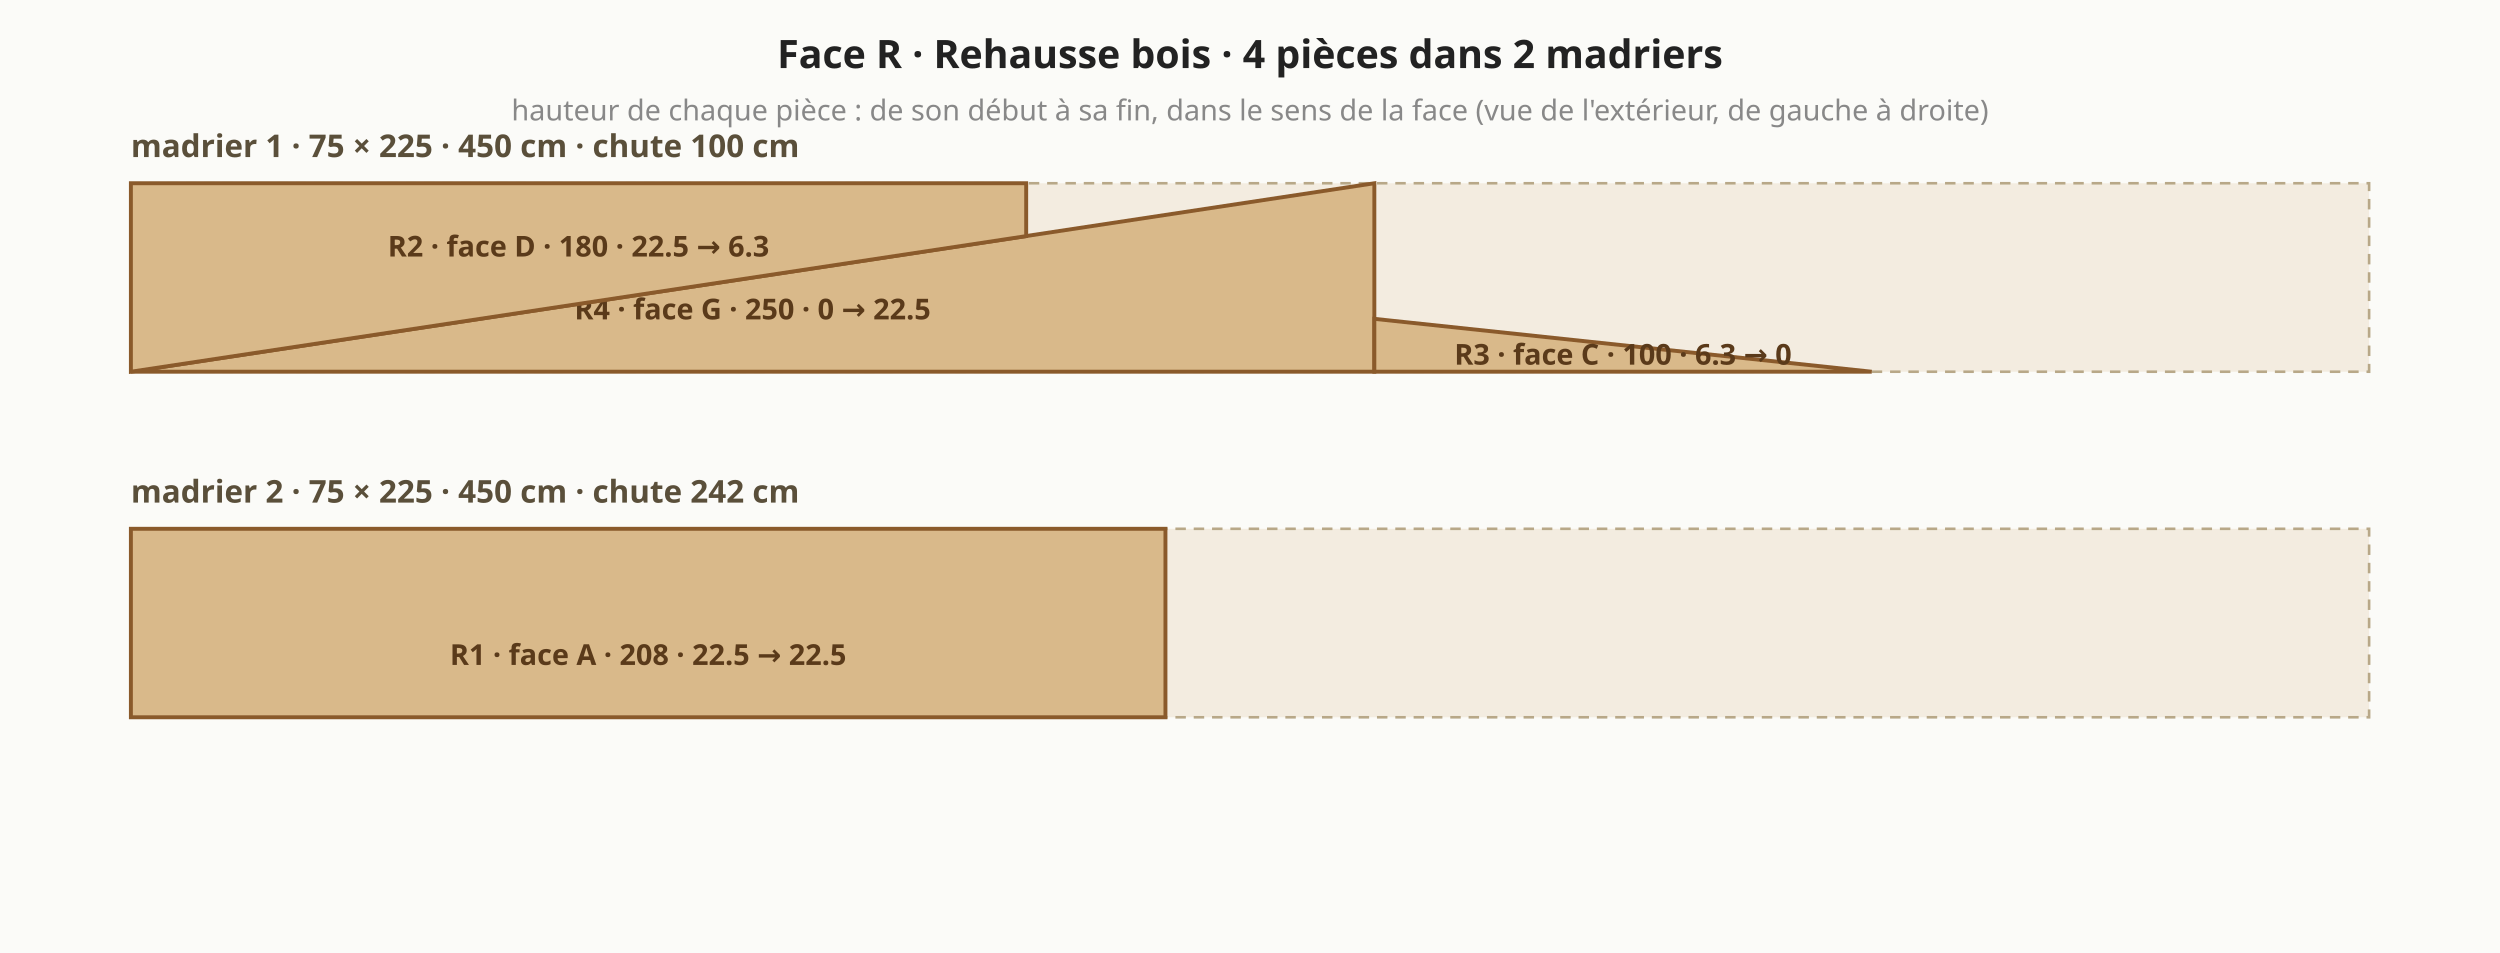
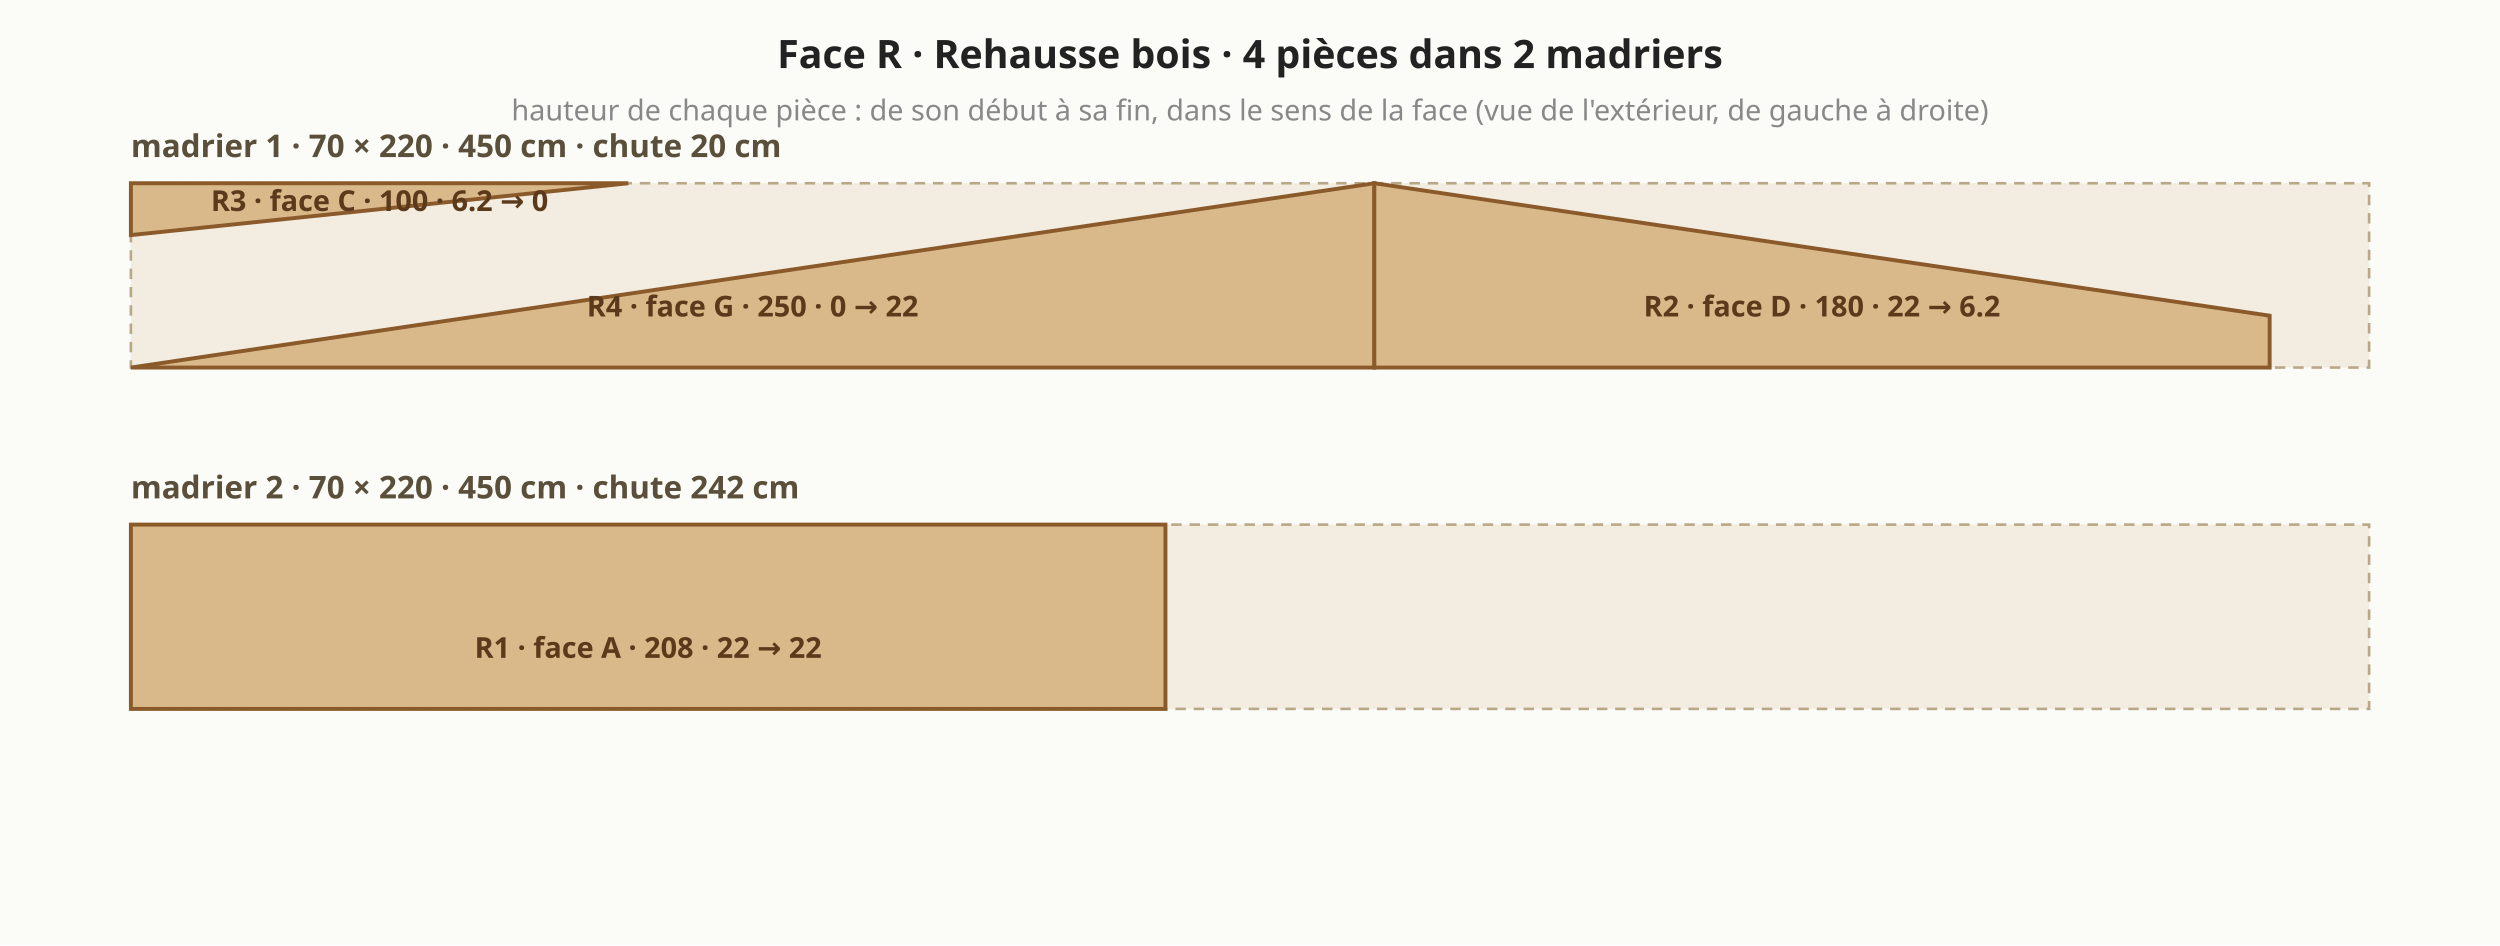
- <svg xmlns="http://www.w3.org/2000/svg" viewBox="0 0 955 364" font-family="system-ui,sans-serif" font-size="13">
-   <rect width="955" height="364" fill="#fbfbf8" />
-   <text x="50.0" y="60.0" text-anchor="start" fill="#5a4f3a" font-size="12" font-weight="bold">madrier 1 · 75 × 225 · 450 cm · chute 100 cm</text>
-   <polygon points="50.0,142.0 905.0,142.0 905.0,70.0 50.0,70.0" fill="#f3ece0" stroke="#b8a888" stroke-width="1" stroke-dasharray="4 3" />
-   <polygon points="50.0,142.0 525.0,142.0 525.0,70.0 50.0,142.0" fill="#d9b98a" stroke="#8a5a2b" stroke-width="1.5" />
-   <text x="287.5" y="122.0" text-anchor="middle" fill="#5a3a1a" font-size="11" font-weight="bold">R4 · face G · 250 · 0 → 22.5</text>
-   <polygon points="50.0,70.0 392.0,70.0 392.0,90.2 50.0,142.0" fill="#d9b98a" stroke="#8a5a2b" stroke-width="1.5" />
-   <text x="221.0" y="98.0" text-anchor="middle" fill="#5a3a1a" font-size="11" font-weight="bold">R2 · face D · 180 · 22.5 → 6.3</text>
-   <polygon points="525.0,142.0 715.0,142.0 715.0,142.0 525.0,121.8" fill="#d9b98a" stroke="#8a5a2b" stroke-width="1.5" />
-   <text x="620.0" y="139.3" text-anchor="middle" fill="#5a3a1a" font-size="11" font-weight="bold">R3 · face C · 100 · 6.3 → 0</text>
-   <text x="50.0" y="192.0" text-anchor="start" fill="#5a4f3a" font-size="12" font-weight="bold">madrier 2 · 75 × 225 · 450 cm · chute 242 cm</text>
-   <polygon points="50.0,274.0 905.0,274.0 905.0,202.0 50.0,202.0" fill="#f3ece0" stroke="#b8a888" stroke-width="1" stroke-dasharray="4 3" />
-   <polygon points="50.0,274.0 445.2,274.0 445.2,202.0 50.0,202.0" fill="#d9b98a" stroke="#8a5a2b" stroke-width="1.5" />
-   <text x="247.6" y="254.0" text-anchor="middle" fill="#5a3a1a" font-size="11" font-weight="bold">R1 · face A · 208 · 22.5 → 22.5</text>
+ <svg xmlns="http://www.w3.org/2000/svg" viewBox="0 0 955 361" font-family="system-ui,sans-serif" font-size="13">
+   <rect width="955" height="361" fill="#fbfbf8" />
+   <text x="50.0" y="60.0" text-anchor="start" fill="#5a4f3a" font-size="12" font-weight="bold">madrier 1 · 70 × 220 · 450 cm · chute 20 cm</text>
+   <polygon points="50.0,140.4 905.0,140.4 905.0,70.0 50.0,70.0" fill="#f3ece0" stroke="#b8a888" stroke-width="1" stroke-dasharray="4 3" />
+   <polygon points="50.0,140.4 525.0,140.4 525.0,70.0 50.0,140.4" fill="#d9b98a" stroke="#8a5a2b" stroke-width="1.5" />
+   <text x="287.5" y="120.9" text-anchor="middle" fill="#5a3a1a" font-size="11" font-weight="bold">R4 · face G · 250 · 0 → 22</text>
+   <polygon points="50.0,70.0 240.0,70.0 240.0,70.0 50.0,89.8" fill="#d9b98a" stroke="#8a5a2b" stroke-width="1.5" />
+   <text x="145.0" y="80.6" text-anchor="middle" fill="#5a3a1a" font-size="11" font-weight="bold">R3 · face C · 100 · 6.2 → 0</text>
+   <polygon points="525.0,140.4 867.0,140.4 867.0,120.6 525.0,70.0" fill="#d9b98a" stroke="#8a5a2b" stroke-width="1.5" />
+   <text x="696.0" y="120.9" text-anchor="middle" fill="#5a3a1a" font-size="11" font-weight="bold">R2 · face D · 180 · 22 → 6.2</text>
+   <text x="50.0" y="190.4" text-anchor="start" fill="#5a4f3a" font-size="12" font-weight="bold">madrier 2 · 70 × 220 · 450 cm · chute 242 cm</text>
+   <polygon points="50.0,270.8 905.0,270.8 905.0,200.4 50.0,200.4" fill="#f3ece0" stroke="#b8a888" stroke-width="1" stroke-dasharray="4 3" />
+   <polygon points="50.0,270.8 445.2,270.8 445.2,200.4 50.0,200.4" fill="#d9b98a" stroke="#8a5a2b" stroke-width="1.5" />
+   <text x="247.6" y="251.3" text-anchor="middle" fill="#5a3a1a" font-size="11" font-weight="bold">R1 · face A · 208 · 22 → 22</text>
  <text x="477.5" y="26.0" text-anchor="middle" fill="#222" font-size="15" font-weight="bold">Face R · Rehausse bois · 4 pièces dans 2 madriers</text>
  <text x="477.5" y="46.0" text-anchor="middle" fill="#888" font-size="11" font-weight="normal">hauteur de chaque pièce : de son début à sa fin, dans le sens de la face (vue de l'extérieur, de gauche à droite)</text>
</svg>
